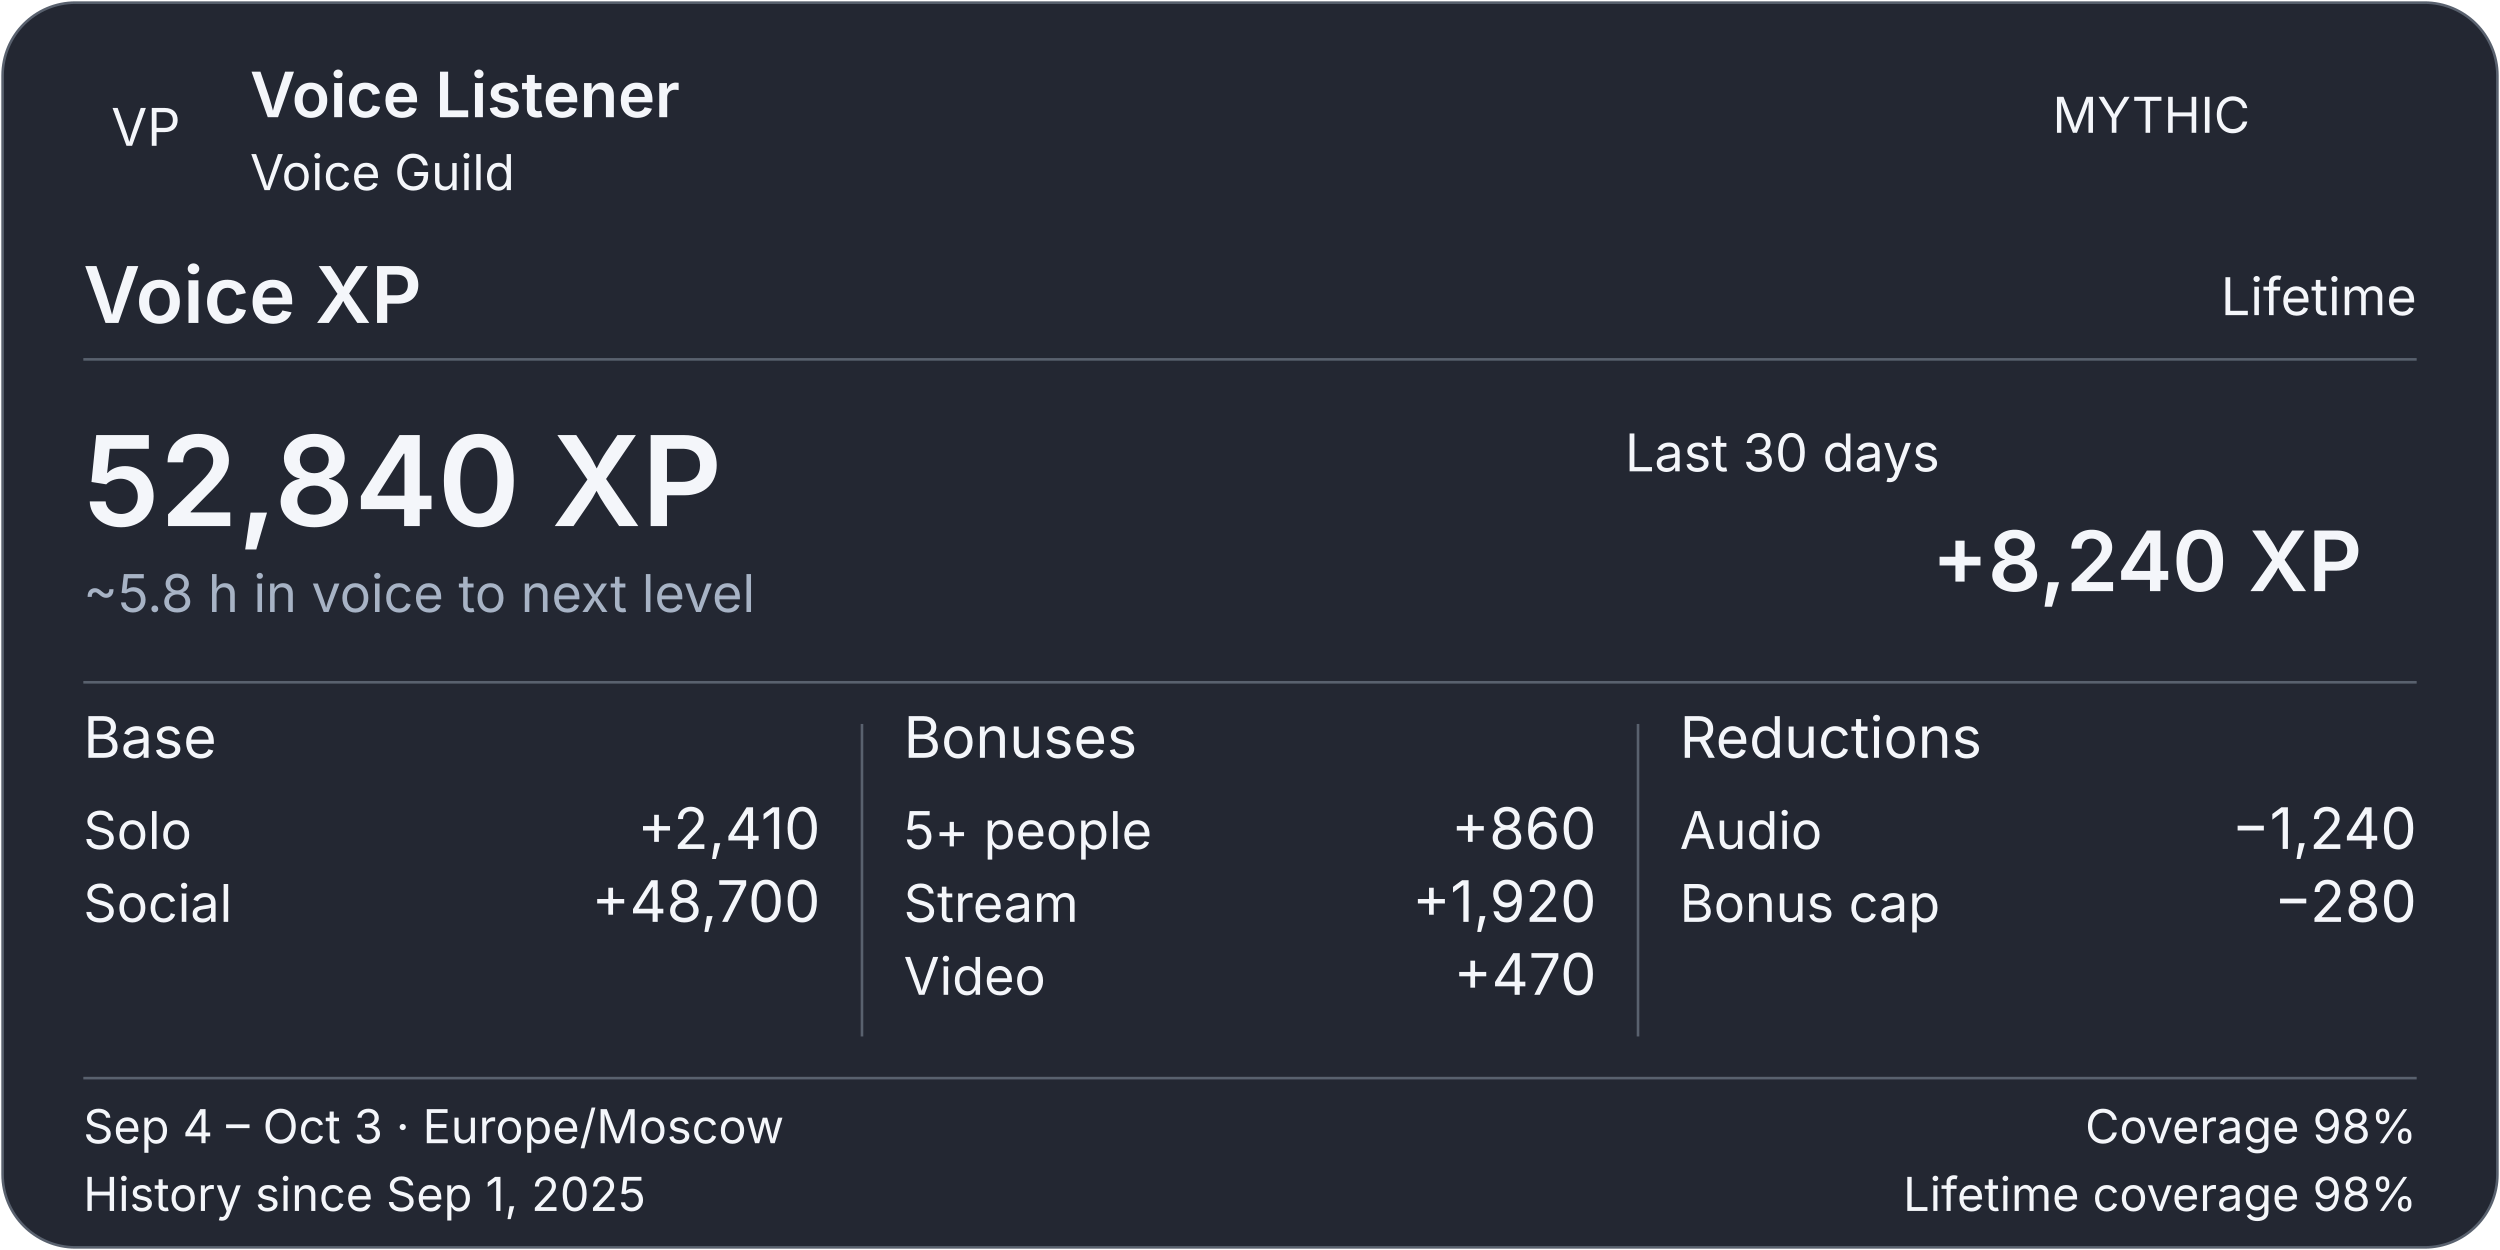
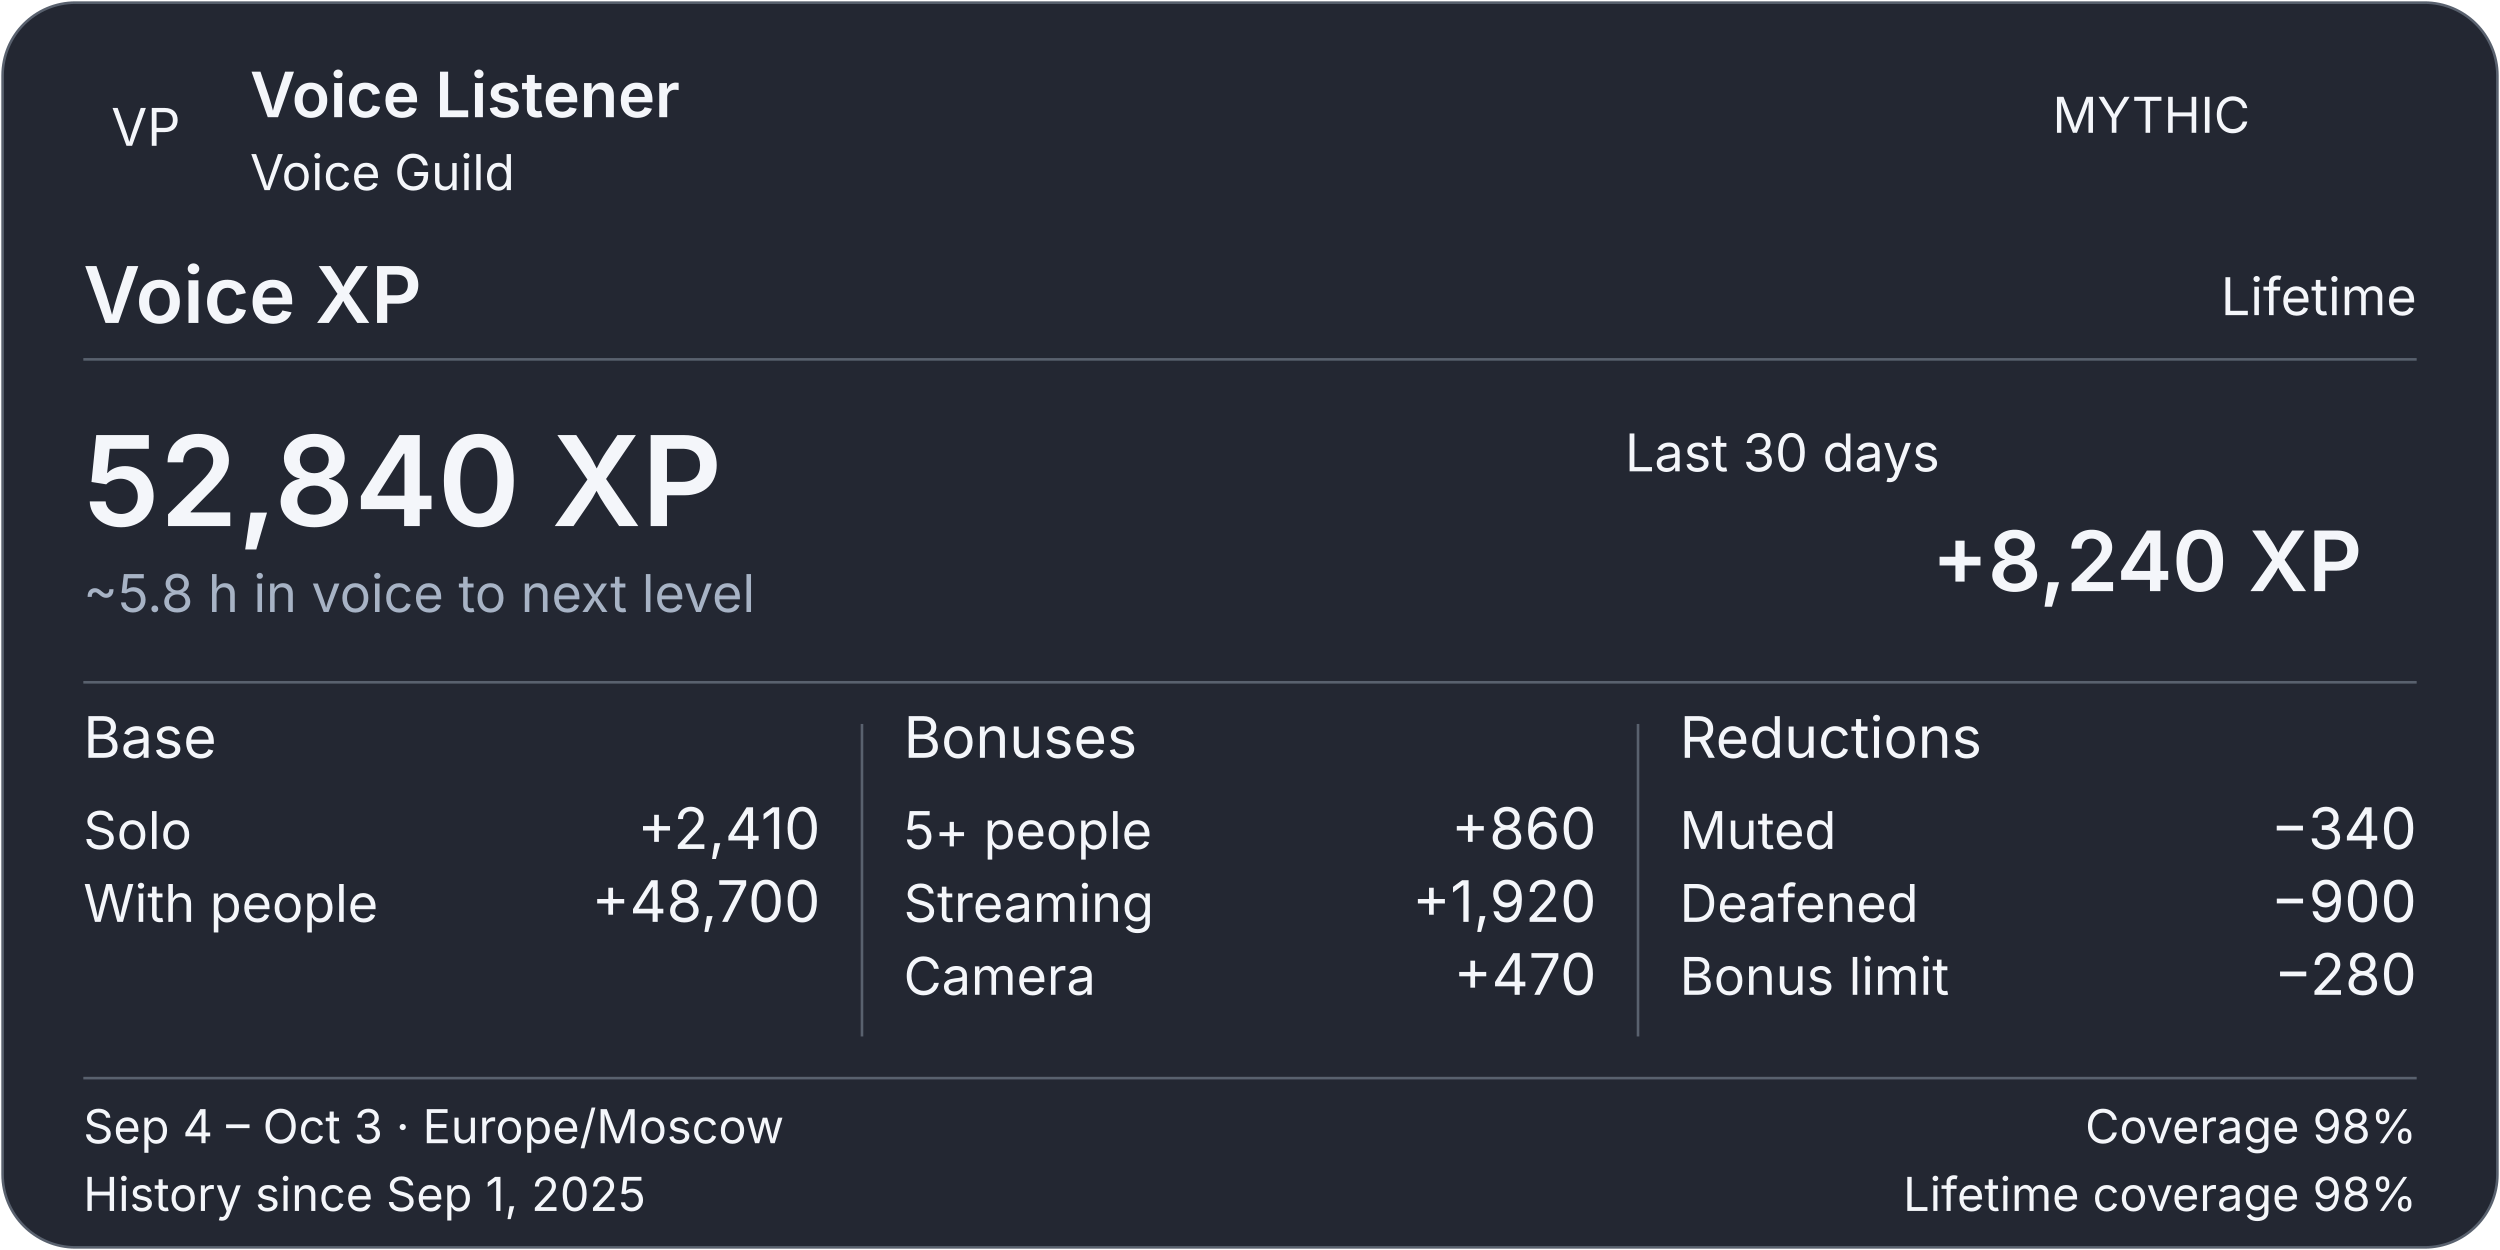
<svg xmlns="http://www.w3.org/2000/svg" width="960" height="480" viewBox="0 0 960 480" font-family="Inter" font-weight="400">
  <defs>
    <clipPath id="avatar-clip">
      <circle cx="56" cy="48" r="24" />
    </clipPath>
    <pattern id="coverage-hatch" width="6" height="6" patternUnits="userSpaceOnUse">
      <path d="M0 6L6 0" data-stroke="muted" stroke="#a7b3c5" stroke-opacity="0.35" />
    </pattern>
  </defs>
  <g id="shell-placement">
    <rect id="card-shell" x="1" y="1" width="958" height="478" data-fill="surface" fill="#232732" rx="28" data-stroke="border" stroke="#59616e" />
    <rect id="accent-line" x="32" y="91" width="38" height="3" data-fill="accent" fill="#232732" rx="1.5" />
  </g>
  <g id="identity-placement">
    <circle cx="56" cy="48" r="24" data-fill="panel" fill="#232732" />
    <text id="avatar-fallback" x="56" y="56" font-size="20" data-fill="bright" fill="#f4f6fa" text-anchor="middle" font-variant-numeric="tabular-nums">VP</text>
    <image id="user-avatar" x="32" y="24" width="48" height="48" clip-path="url(#avatar-clip)" />
    <text id="display-name" x="96" y="45" font-size="24" data-fill="text" fill="#f4f6fa" data-width="590" font-weight="600" font-variant-numeric="tabular-nums">Voice Listener</text>
    <text id="guild-name" x="96" y="73" font-size="19" data-fill="muted" fill="#f4f6fa" data-width="590" font-variant-numeric="tabular-nums">Voice Guild</text>
    <text id="tier-name" x="864" y="51" font-size="19" data-fill="bright" fill="#f4f6fa" data-width="180" text-anchor="end" font-variant-numeric="tabular-nums">MYTHIC</text>
    <g id="emblem-art" transform="translate(884 24) scale(0.48)" data-fill="accent" fill="#da4fbe" />
    <text id="card-title" x="32" y="124" font-size="30" data-fill="text" fill="#f4f6fa" font-weight="600" font-variant-numeric="tabular-nums">Voice XP</text>
    <text id="period-badge" x="928" y="121" font-size="20" data-fill="muted" fill="#f4f6fa" text-anchor="end" font-variant-numeric="tabular-nums">Lifetime</text>
    <path d="M32 138H928" data-stroke="border" stroke="#59616e" />
  </g>
  <g id="content-placement">
    <text id="xp-total" x="32" y="202" font-size="48" data-fill="text" fill="#f4f6fa" data-width="530" font-weight="600" font-variant-numeric="tabular-nums">52,840 XP</text>
    <rect id="recent-panel" x="603" y="152" width="325" height="100" data-fill="panel" fill="#232732" rx="12" />
    <text id="recent-heading" x="624" y="181" font-size="20" data-fill="muted" fill="#f4f6fa" font-variant-numeric="tabular-nums">Last 30 days</text>
    <text id="recent-xp" x="907" y="227" font-size="32" data-fill="positive" fill="#f4f6fa" data-width="282" text-anchor="end" font-weight="600" font-variant-numeric="tabular-nums">+8,240 XP</text>
    <path d="M32 262H928M331 278V398M629 278V398" data-stroke="border" stroke="#59616e" />
    <text id="xp-heading-0" x="32" y="291" font-size="22" data-fill="text" fill="#f4f6fa" font-variant-numeric="tabular-nums">Base</text>
    <text id="xp-heading-1" x="347" y="291" font-size="22" data-fill="text" fill="#f4f6fa" font-variant-numeric="tabular-nums">Bonuses</text>
    <text id="xp-heading-2" x="645" y="291" font-size="22" data-fill="text" fill="#f4f6fa" font-variant-numeric="tabular-nums">Reductions</text>
    <text id="xp-label-solo" x="32" y="326" font-size="20" data-fill="muted" fill="#f4f6fa" font-variant-numeric="tabular-nums">Solo</text>
    <text id="xp-solo" x="315" y="326" font-size="22" data-fill="positive" fill="#f4f6fa" data-width="142" text-anchor="end" font-variant-numeric="tabular-nums">+2,410</text>
-     <text id="xp-label-social" x="32" y="354" font-size="20" data-fill="muted" fill="#f4f6fa" font-variant-numeric="tabular-nums">Social</text>
+     <text id="xp-label-social" x="32" y="354" font-size="20" data-fill="muted" fill="#f4f6fa" font-variant-numeric="tabular-nums">With people</text>
    <text id="xp-social" x="315" y="354" font-size="22" data-fill="positive" fill="#f4f6fa" data-width="142" text-anchor="end" font-variant-numeric="tabular-nums">+48,700</text>
    <text id="xp-label-group" x="347" y="326" font-size="20" data-fill="muted" fill="#f4f6fa" font-variant-numeric="tabular-nums">5+ people</text>
    <text id="xp-group" x="613" y="326" font-size="22" data-fill="positive" fill="#f4f6fa" data-width="142" text-anchor="end" font-variant-numeric="tabular-nums">+860</text>
-     <text id="xp-label-stream" x="347" y="354" font-size="20" data-fill="muted" fill="#f4f6fa" font-variant-numeric="tabular-nums">Stream</text>
+     <text id="xp-label-stream" x="347" y="354" font-size="20" data-fill="muted" fill="#f4f6fa" font-variant-numeric="tabular-nums">Streaming</text>
    <text id="xp-stream" x="613" y="354" font-size="22" data-fill="positive" fill="#f4f6fa" data-width="142" text-anchor="end" font-variant-numeric="tabular-nums">+1,920</text>
-     <text id="xp-label-video" x="347" y="382" font-size="20" data-fill="muted" fill="#f4f6fa" font-variant-numeric="tabular-nums">Video</text>
+     <text id="xp-label-video" x="347" y="382" font-size="20" data-fill="muted" fill="#f4f6fa" font-variant-numeric="tabular-nums">Camera</text>
    <text id="xp-video" x="613" y="382" font-size="22" data-fill="positive" fill="#f4f6fa" data-width="142" text-anchor="end" font-variant-numeric="tabular-nums">+470</text>
-     <text id="xp-label-audio" x="645" y="326" font-size="20" data-fill="muted" fill="#f4f6fa" font-variant-numeric="tabular-nums">Audio</text>
-     <text id="xp-audio" x="928" y="326" font-size="22" data-fill="negative" fill="#f4f6fa" data-width="142" text-anchor="end" font-variant-numeric="tabular-nums">−1,240</text>
-     <text id="xp-label-cap" x="645" y="354" font-size="20" data-fill="muted" fill="#f4f6fa" font-variant-numeric="tabular-nums">Bonus cap</text>
-     <text id="xp-cap" x="928" y="354" font-size="22" data-fill="negative" fill="#f4f6fa" data-width="142" text-anchor="end" font-variant-numeric="tabular-nums">−280</text>
+     <text id="xp-label-mute" x="645" y="326" font-size="20" data-fill="muted" fill="#f4f6fa" font-variant-numeric="tabular-nums">Muted</text>
+     <text id="xp-mute" x="928" y="326" font-size="22" data-fill="negative" fill="#f4f6fa" data-width="142" text-anchor="end" font-variant-numeric="tabular-nums">−340</text>
+     <text id="xp-label-deaf" x="645" y="354" font-size="20" data-fill="muted" fill="#f4f6fa" font-variant-numeric="tabular-nums">Deafened</text>
+     <text id="xp-deaf" x="928" y="354" font-size="22" data-fill="negative" fill="#f4f6fa" data-width="142" text-anchor="end" font-variant-numeric="tabular-nums">−900</text>
+     <text id="xp-label-cap" x="645" y="382" font-size="20" data-fill="muted" fill="#f4f6fa" font-variant-numeric="tabular-nums">Bonus limit</text>
+     <text id="xp-cap" x="928" y="382" font-size="22" data-fill="negative" fill="#f4f6fa" data-width="142" text-anchor="end" font-variant-numeric="tabular-nums">−280</text>
    <text id="xp-estimate" x="32" y="235" font-size="20" data-fill="muted" fill="#a7b3c5" data-width="530">~5.8 h in voice to next level</text>
  </g>
  <g id="footer-placement">
    <path d="M32 414H928" data-stroke="border" stroke="#59616e" />
    <text id="period-label" x="32" y="439" font-size="18" data-fill="muted" fill="#f4f6fa" data-width="590" font-variant-numeric="tabular-nums">Sep 4 – Oct 3 · Europe/Moscow</text>
    <text id="coverage-label" x="928" y="439" font-size="18" data-fill="muted" fill="#f4f6fa" data-width="290" text-anchor="end" font-variant-numeric="tabular-nums">Coverage 98%</text>
    <text id="lifetime-label" x="32" y="465" font-size="18" data-fill="muted" fill="#f4f6fa" data-width="590" font-variant-numeric="tabular-nums">History since Sep 1, 2025</text>
    <text id="lifetime-coverage" x="928" y="465" font-size="18" data-fill="muted" fill="#f4f6fa" data-width="290" text-anchor="end" font-variant-numeric="tabular-nums">Lifetime coverage 98%</text>
  </g>
</svg>
